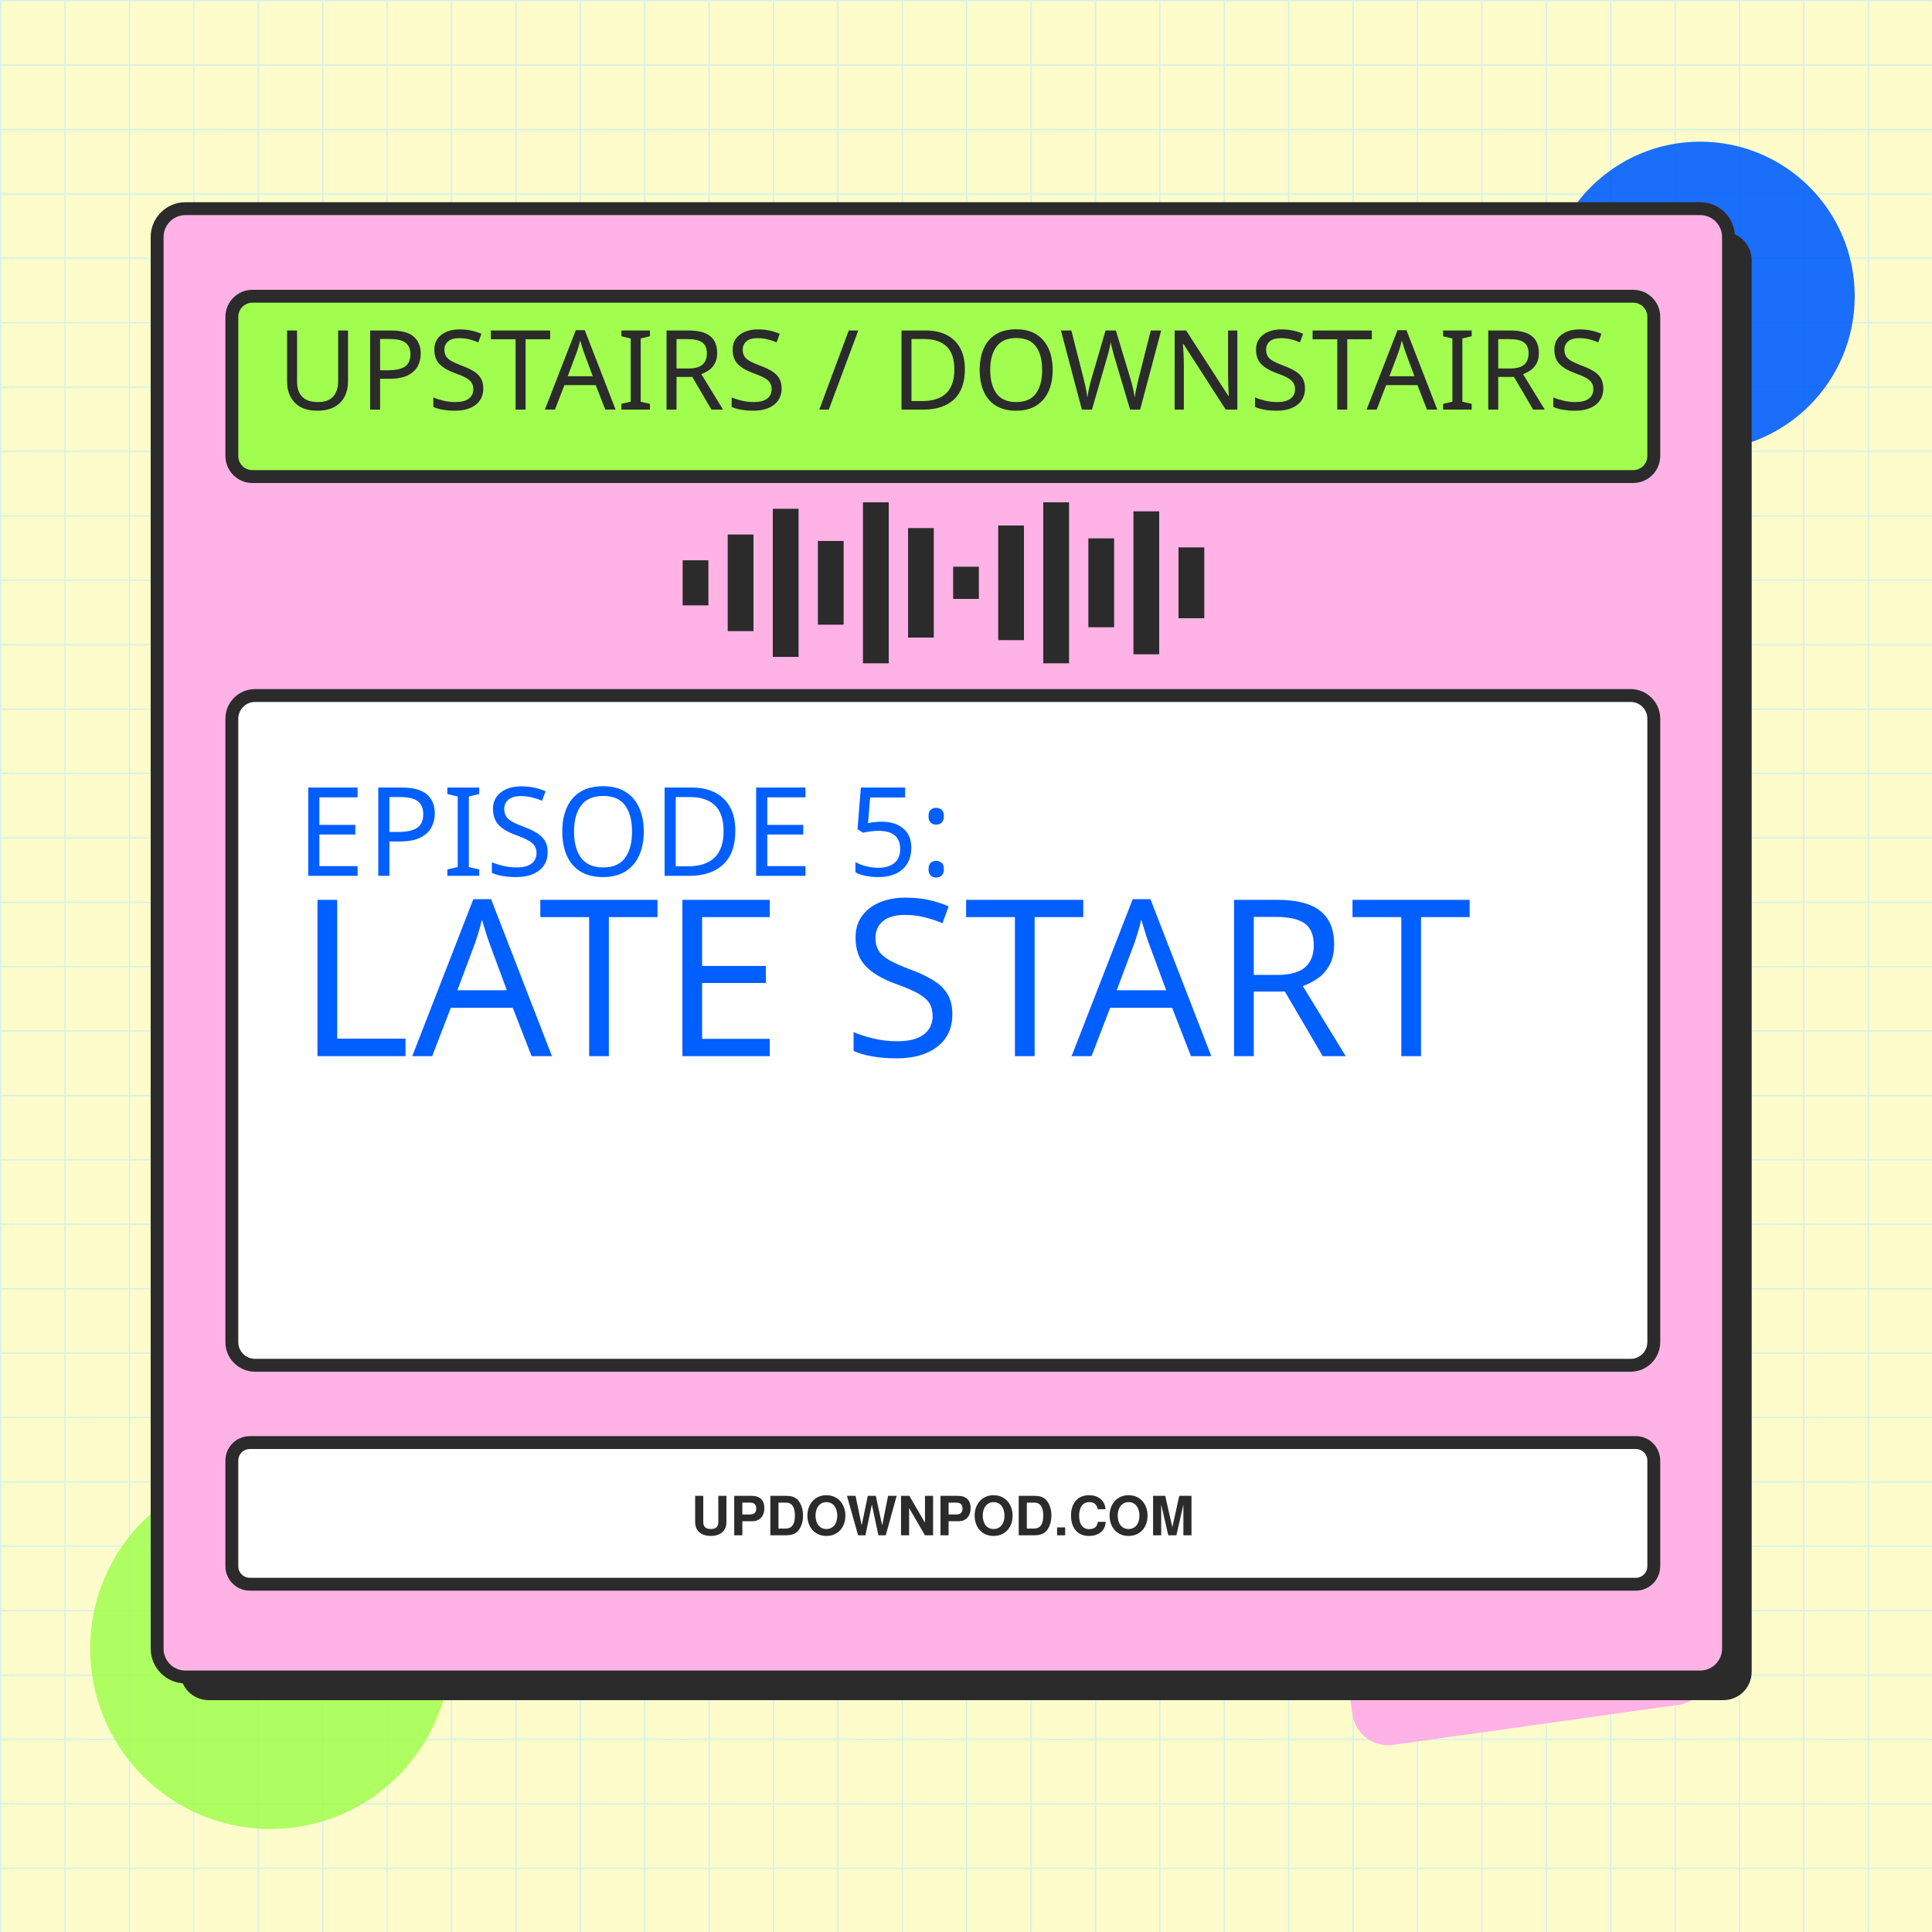
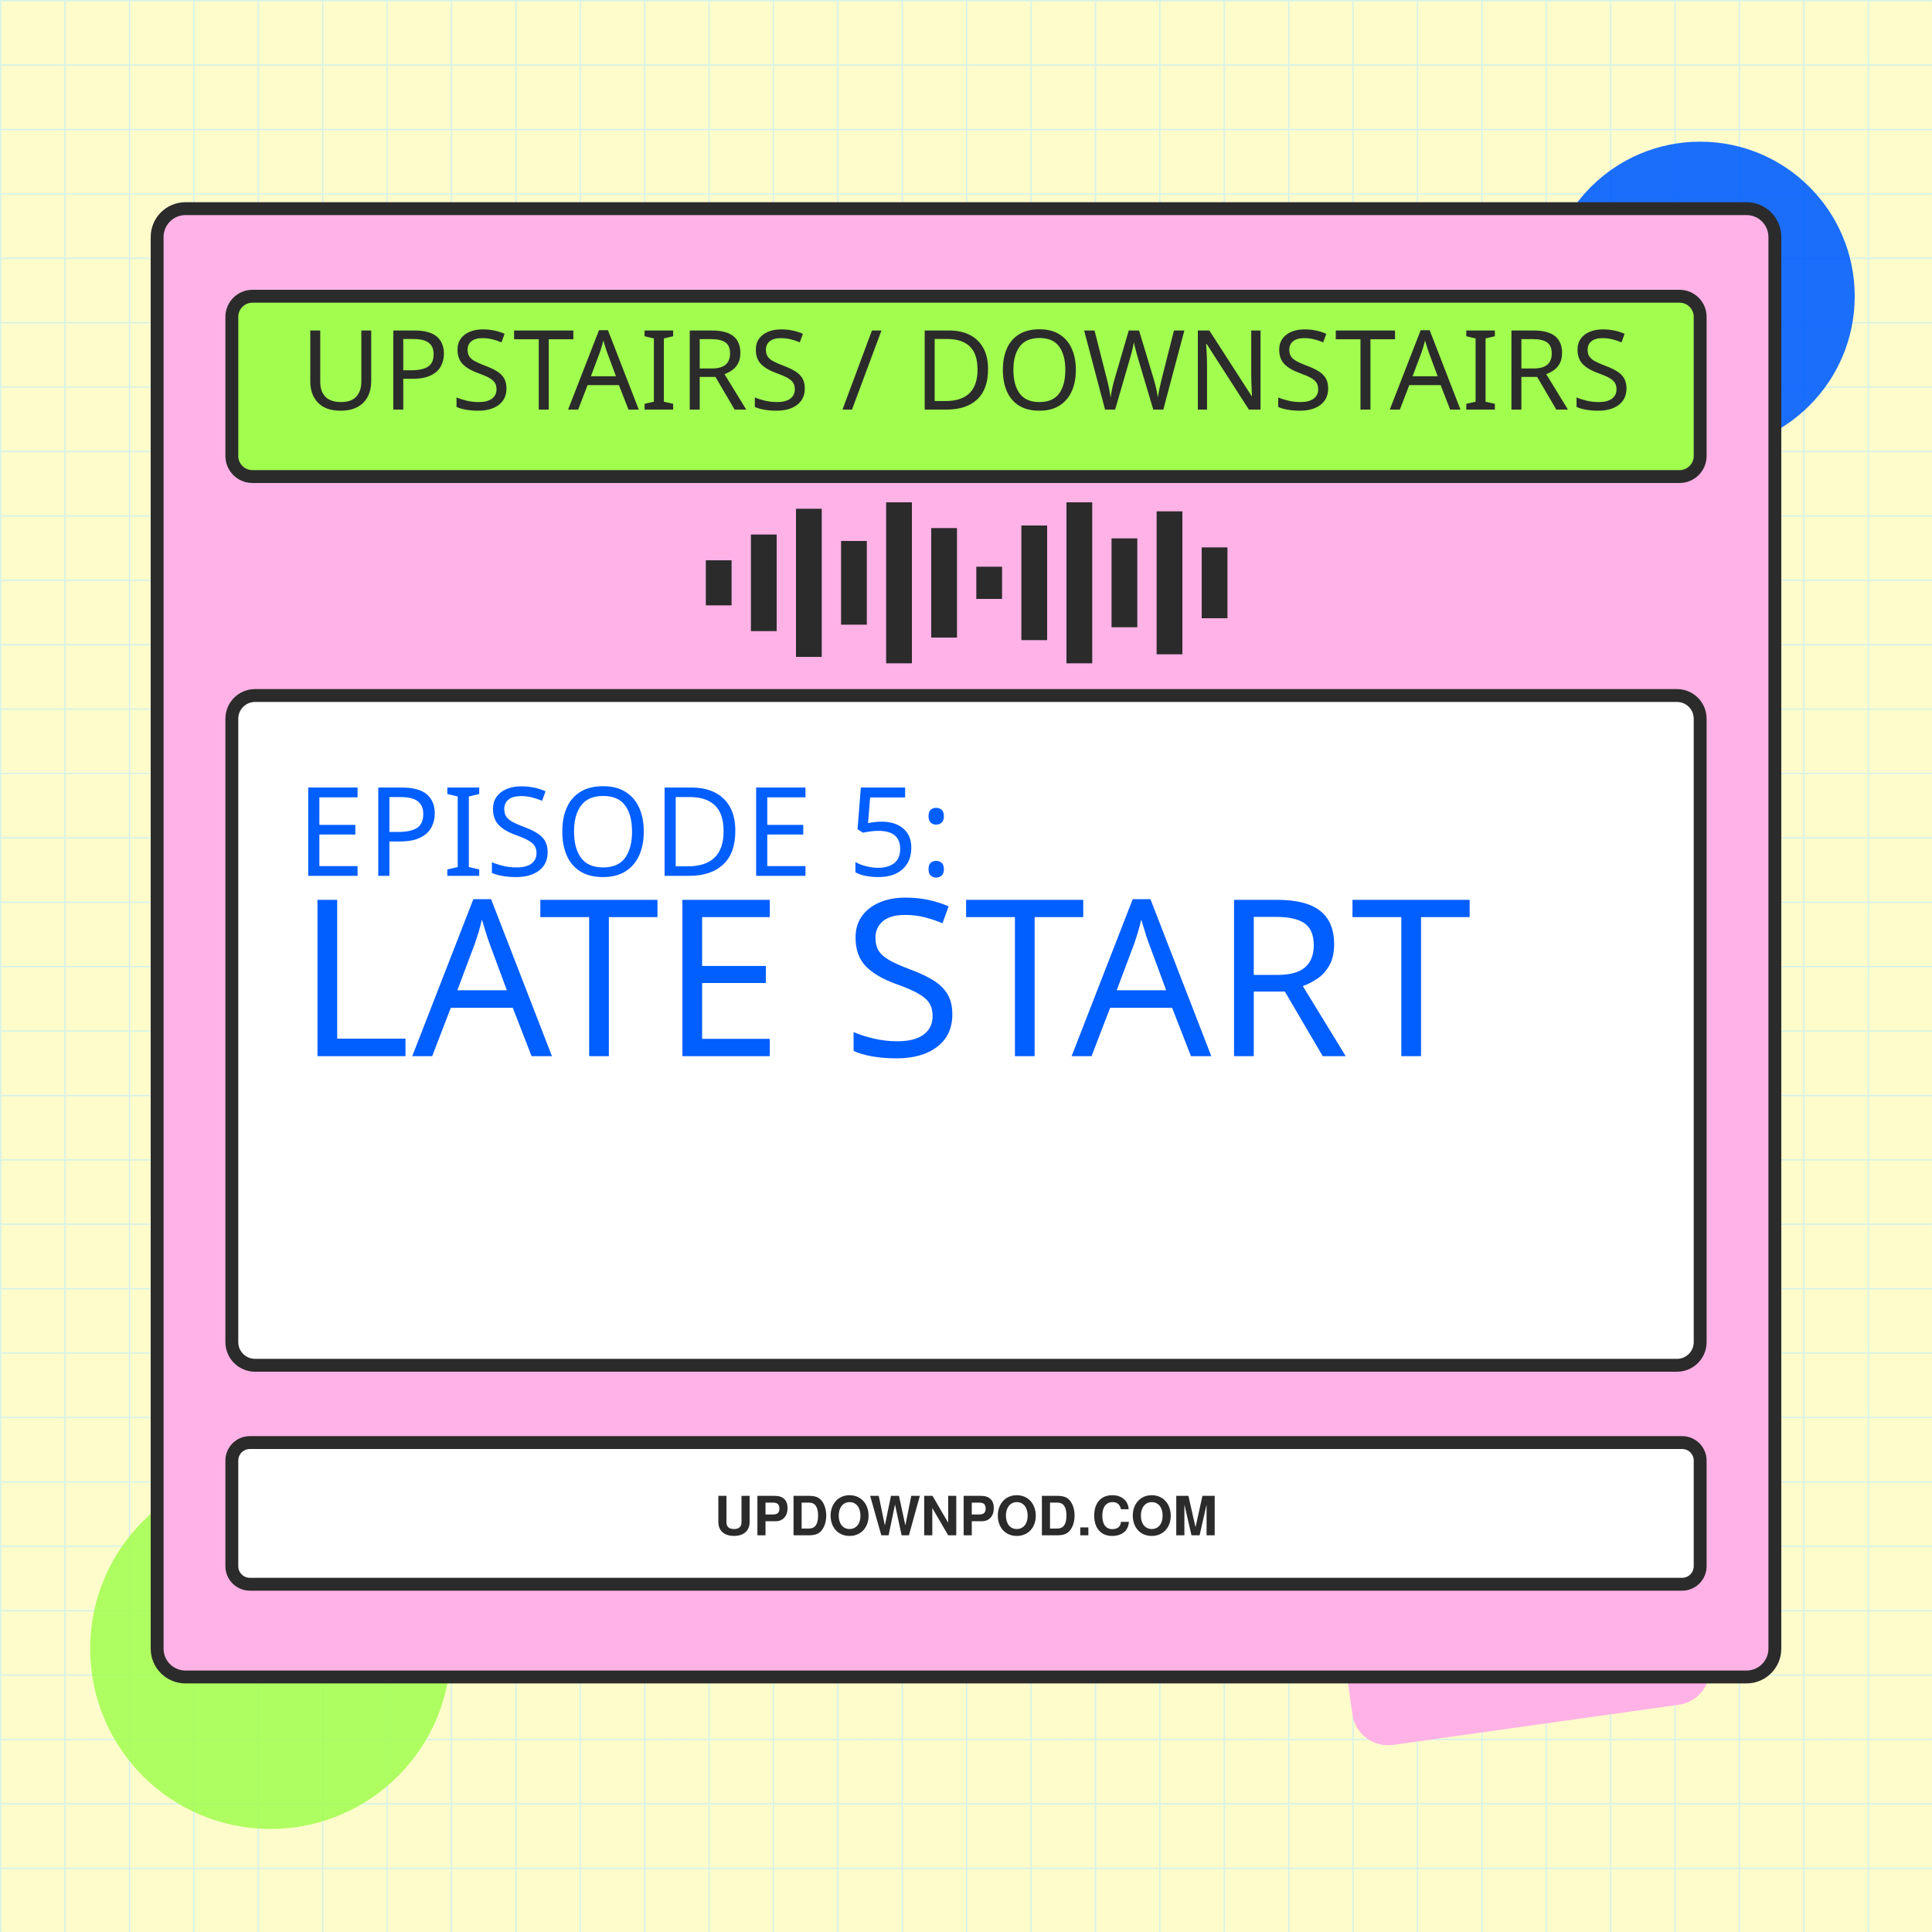
<svg xmlns="http://www.w3.org/2000/svg" width="1500" height="1500" viewBox="0 0 1500 1500" role="img" aria-label="Podcast episode cover art for Episode 5: Late Start">
  <defs>
    <style>
      .graphite { fill: #2b2b2b; }
      .cream { fill: #fffccc; }
      .green { fill: #a1fe4f; }
      .blush { fill: #ffb2e6; }
      .blue { fill: #015eff; }
      .white { fill: #ffffff; }
      .stroke-graphite { stroke: #2b2b2b; stroke-width: 10; }
      .title {
        font-family: "Jersey 15", "Bungee", "Impact", "Arial Black", sans-serif;
        font-weight: 400;
        letter-spacing: 1px;
      }
      .sans {
        font-family: "Helvetica Neue", "Avenir Next", "Segoe UI", sans-serif;
      }
    </style>
    <pattern id="grid" width="50" height="50" patternUnits="userSpaceOnUse">
      <path d="M 50 0 L 0 0 0 50" fill="none" stroke="#b1e9ff" stroke-width="2" />
    </pattern>
  </defs>
  <rect x="0" y="0" width="1500" height="1500" class="cream" />
  <rect x="0" y="0" width="1500" height="1500" fill="url(#grid)" opacity="0.55" />
  <circle cx="1320" cy="230" r="120" class="blue" opacity="0.9" />
  <circle cx="210" cy="1280" r="140" class="green" opacity="0.85" />
  <rect x="1040" y="1160" width="280" height="180" rx="28" class="blush" transform="rotate(-8 1180 1250)" />
-   <rect x="140" y="180" width="1220" height="1140" rx="22" class="graphite" />
-   <rect x="122" y="162" width="1220" height="1140" rx="22" class="blush stroke-graphite" />
-   <rect x="180" y="230" width="1104" height="140" rx="16" class="green stroke-graphite" />
-   <text x="732" y="318" text-anchor="middle" class="title graphite" font-size="86">
+   <rect x="122" y="162" width="1256" height="1140" rx="22" class="blush stroke-graphite" />
+   <rect x="180" y="230" width="1140" height="140" rx="16" class="green stroke-graphite" />
+   <text x="750" y="318" text-anchor="middle" class="title graphite" font-size="86">
    UPSTAIRS / DOWNSTAIRS
  </text>
-   <g transform="translate(530 390)">
+   <g transform="translate(548 390)">
    <rect x="0" y="45" width="20" height="35" class="graphite" />
    <rect x="35" y="25" width="20" height="75" class="graphite" />
    <rect x="70" y="5" width="20" height="115" class="graphite" />
    <rect x="105" y="30" width="20" height="65" class="graphite" />
    <rect x="140" y="0" width="20" height="125" class="graphite" />
    <rect x="175" y="20" width="20" height="85" class="graphite" />
    <rect x="210" y="50" width="20" height="25" class="graphite" />
    <rect x="245" y="18" width="20" height="89" class="graphite" />
    <rect x="280" y="0" width="20" height="125" class="graphite" />
    <rect x="315" y="28" width="20" height="69" class="graphite" />
    <rect x="350" y="7" width="20" height="111" class="graphite" />
    <rect x="385" y="35" width="20" height="55" class="graphite" />
  </g>
-   <rect x="180" y="540" width="1104" height="520" rx="18" class="white stroke-graphite" />
+   <rect x="180" y="540" width="1140" height="520" rx="18" class="white stroke-graphite" />
  <text x="230" y="680" class="title blue" font-size="96">EPISODE 5:</text>
  <text x="230" y="820" class="title blue" font-size="170">LATE START</text>
-   <rect x="180" y="1120" width="1104" height="110" rx="14" class="white stroke-graphite" />
-   <text x="732" y="1192" text-anchor="middle" class="sans graphite" font-size="42" font-weight="800">
+   <rect x="180" y="1120" width="1140" height="110" rx="14" class="white stroke-graphite" />
+   <text x="750" y="1192" text-anchor="middle" class="sans graphite" font-size="42" font-weight="800">
    UPDOWNPOD.COM
  </text>
</svg>
